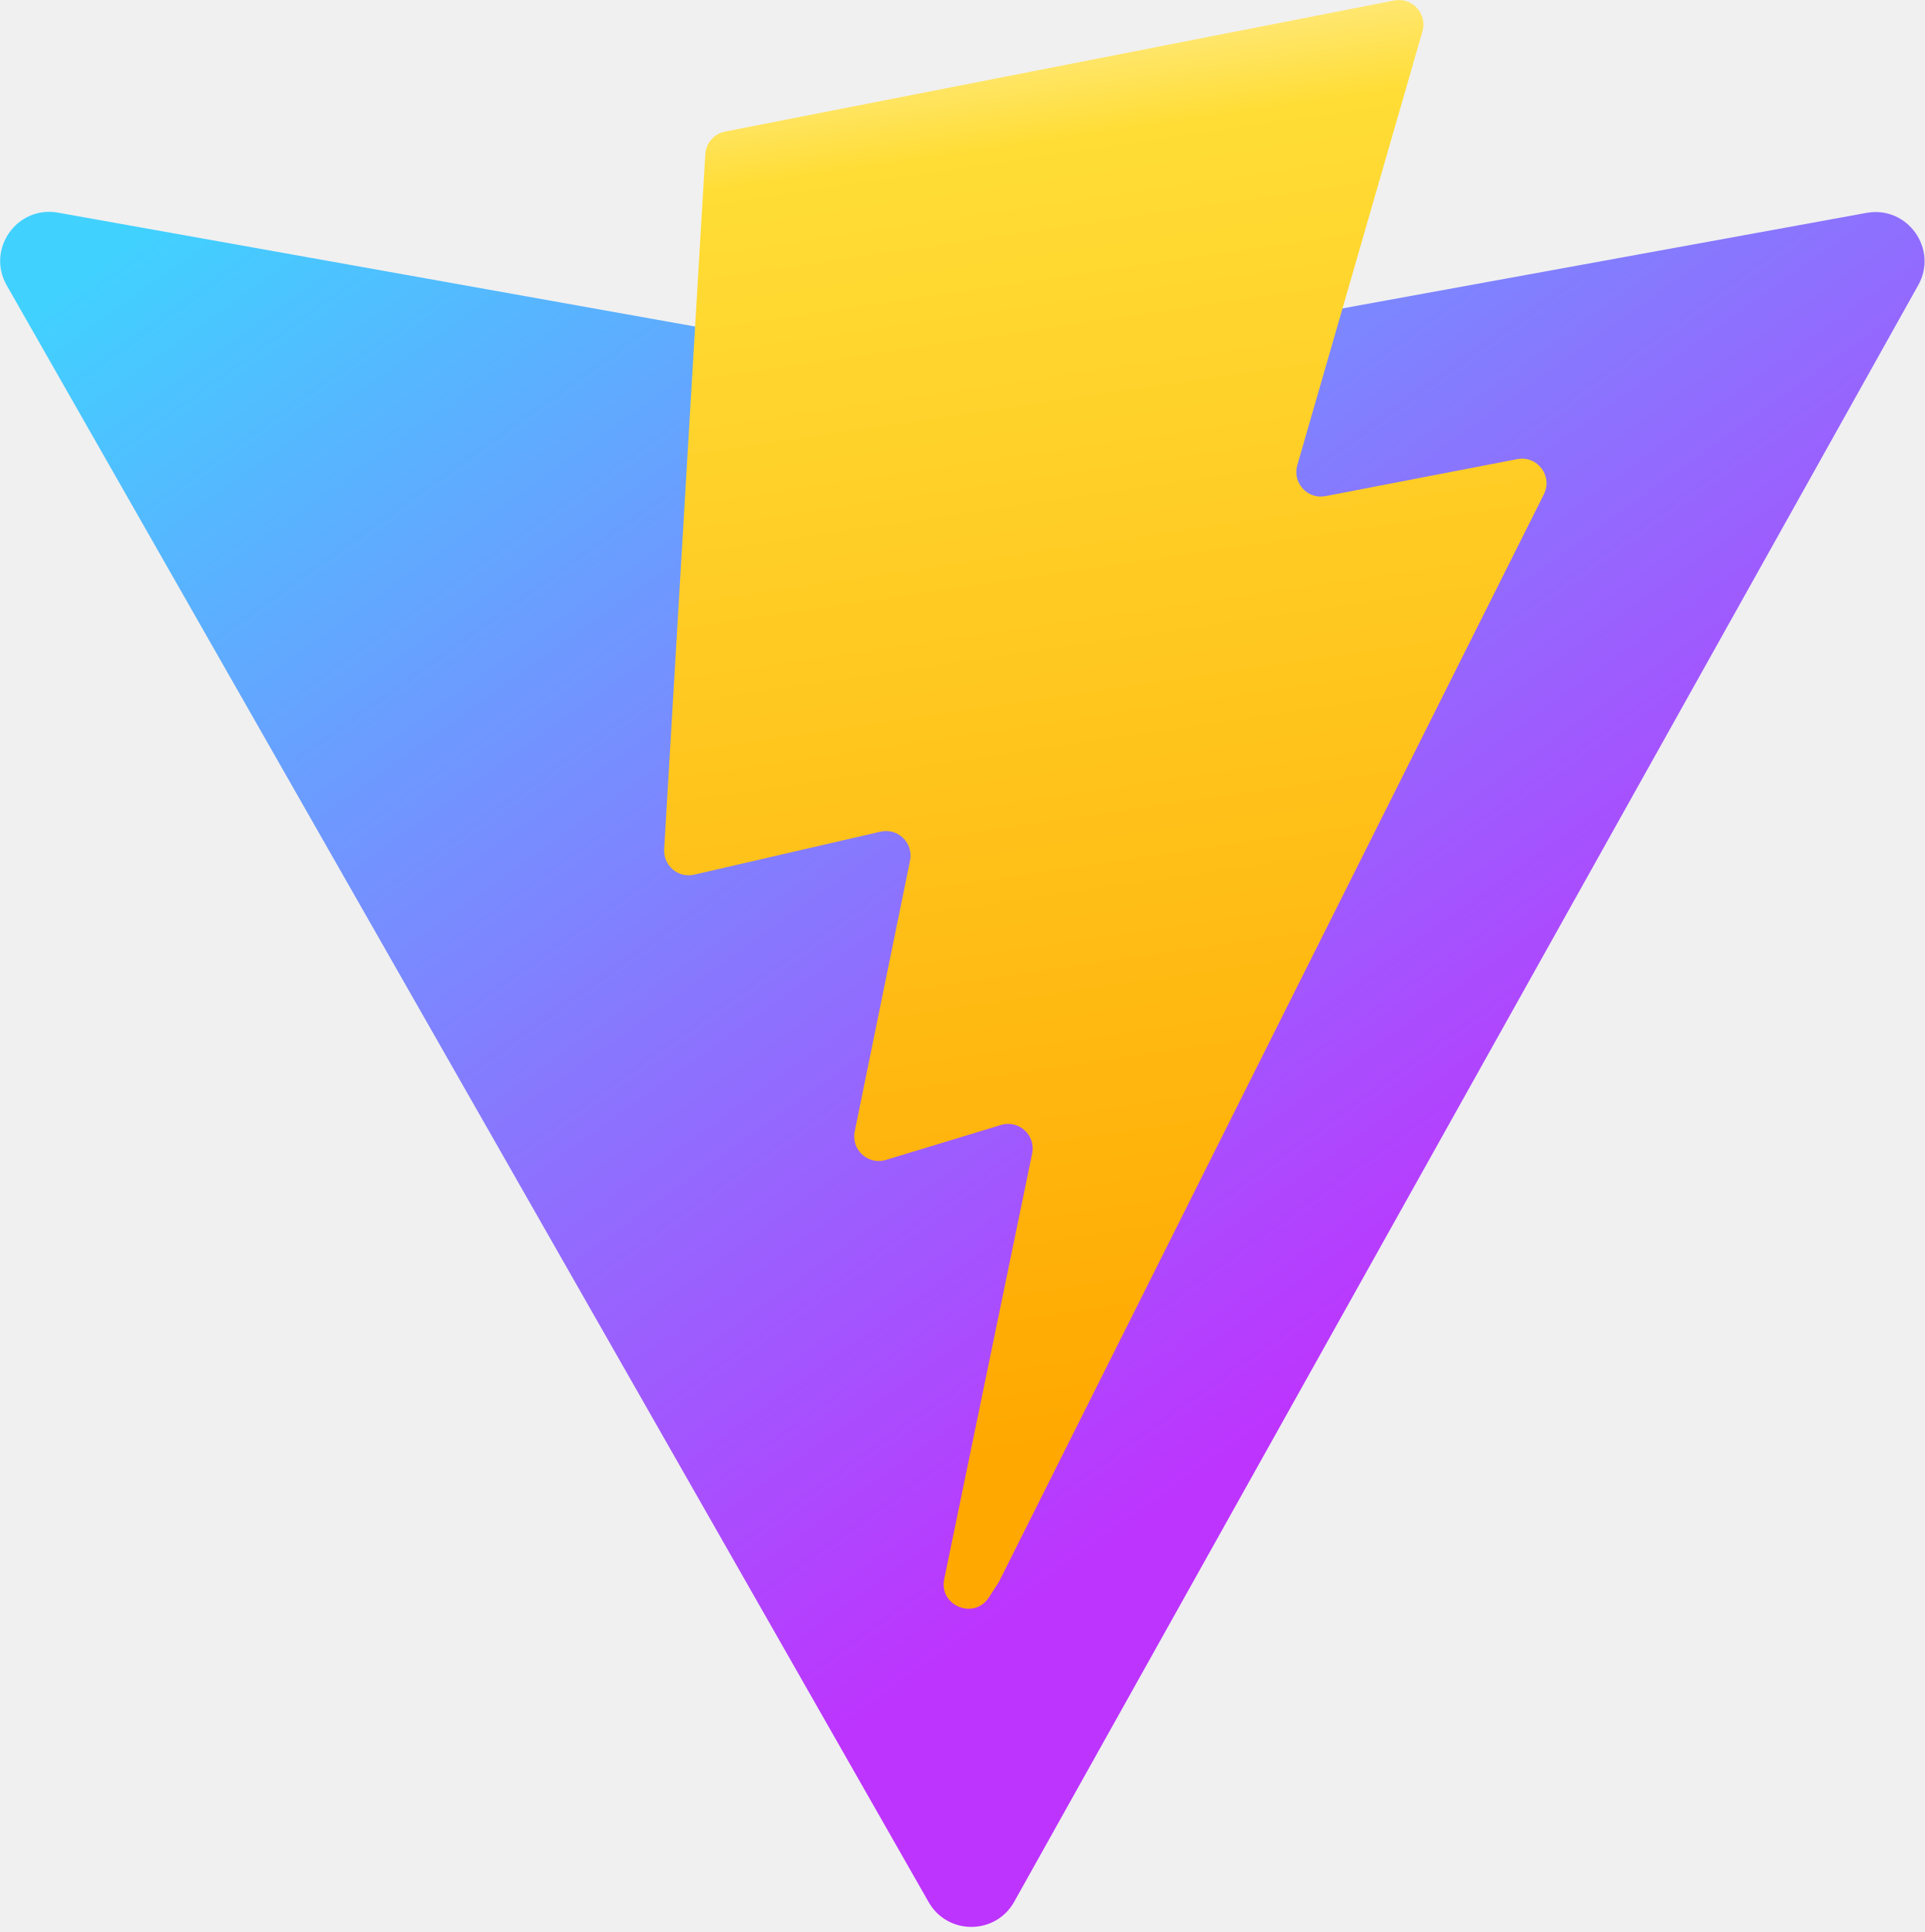
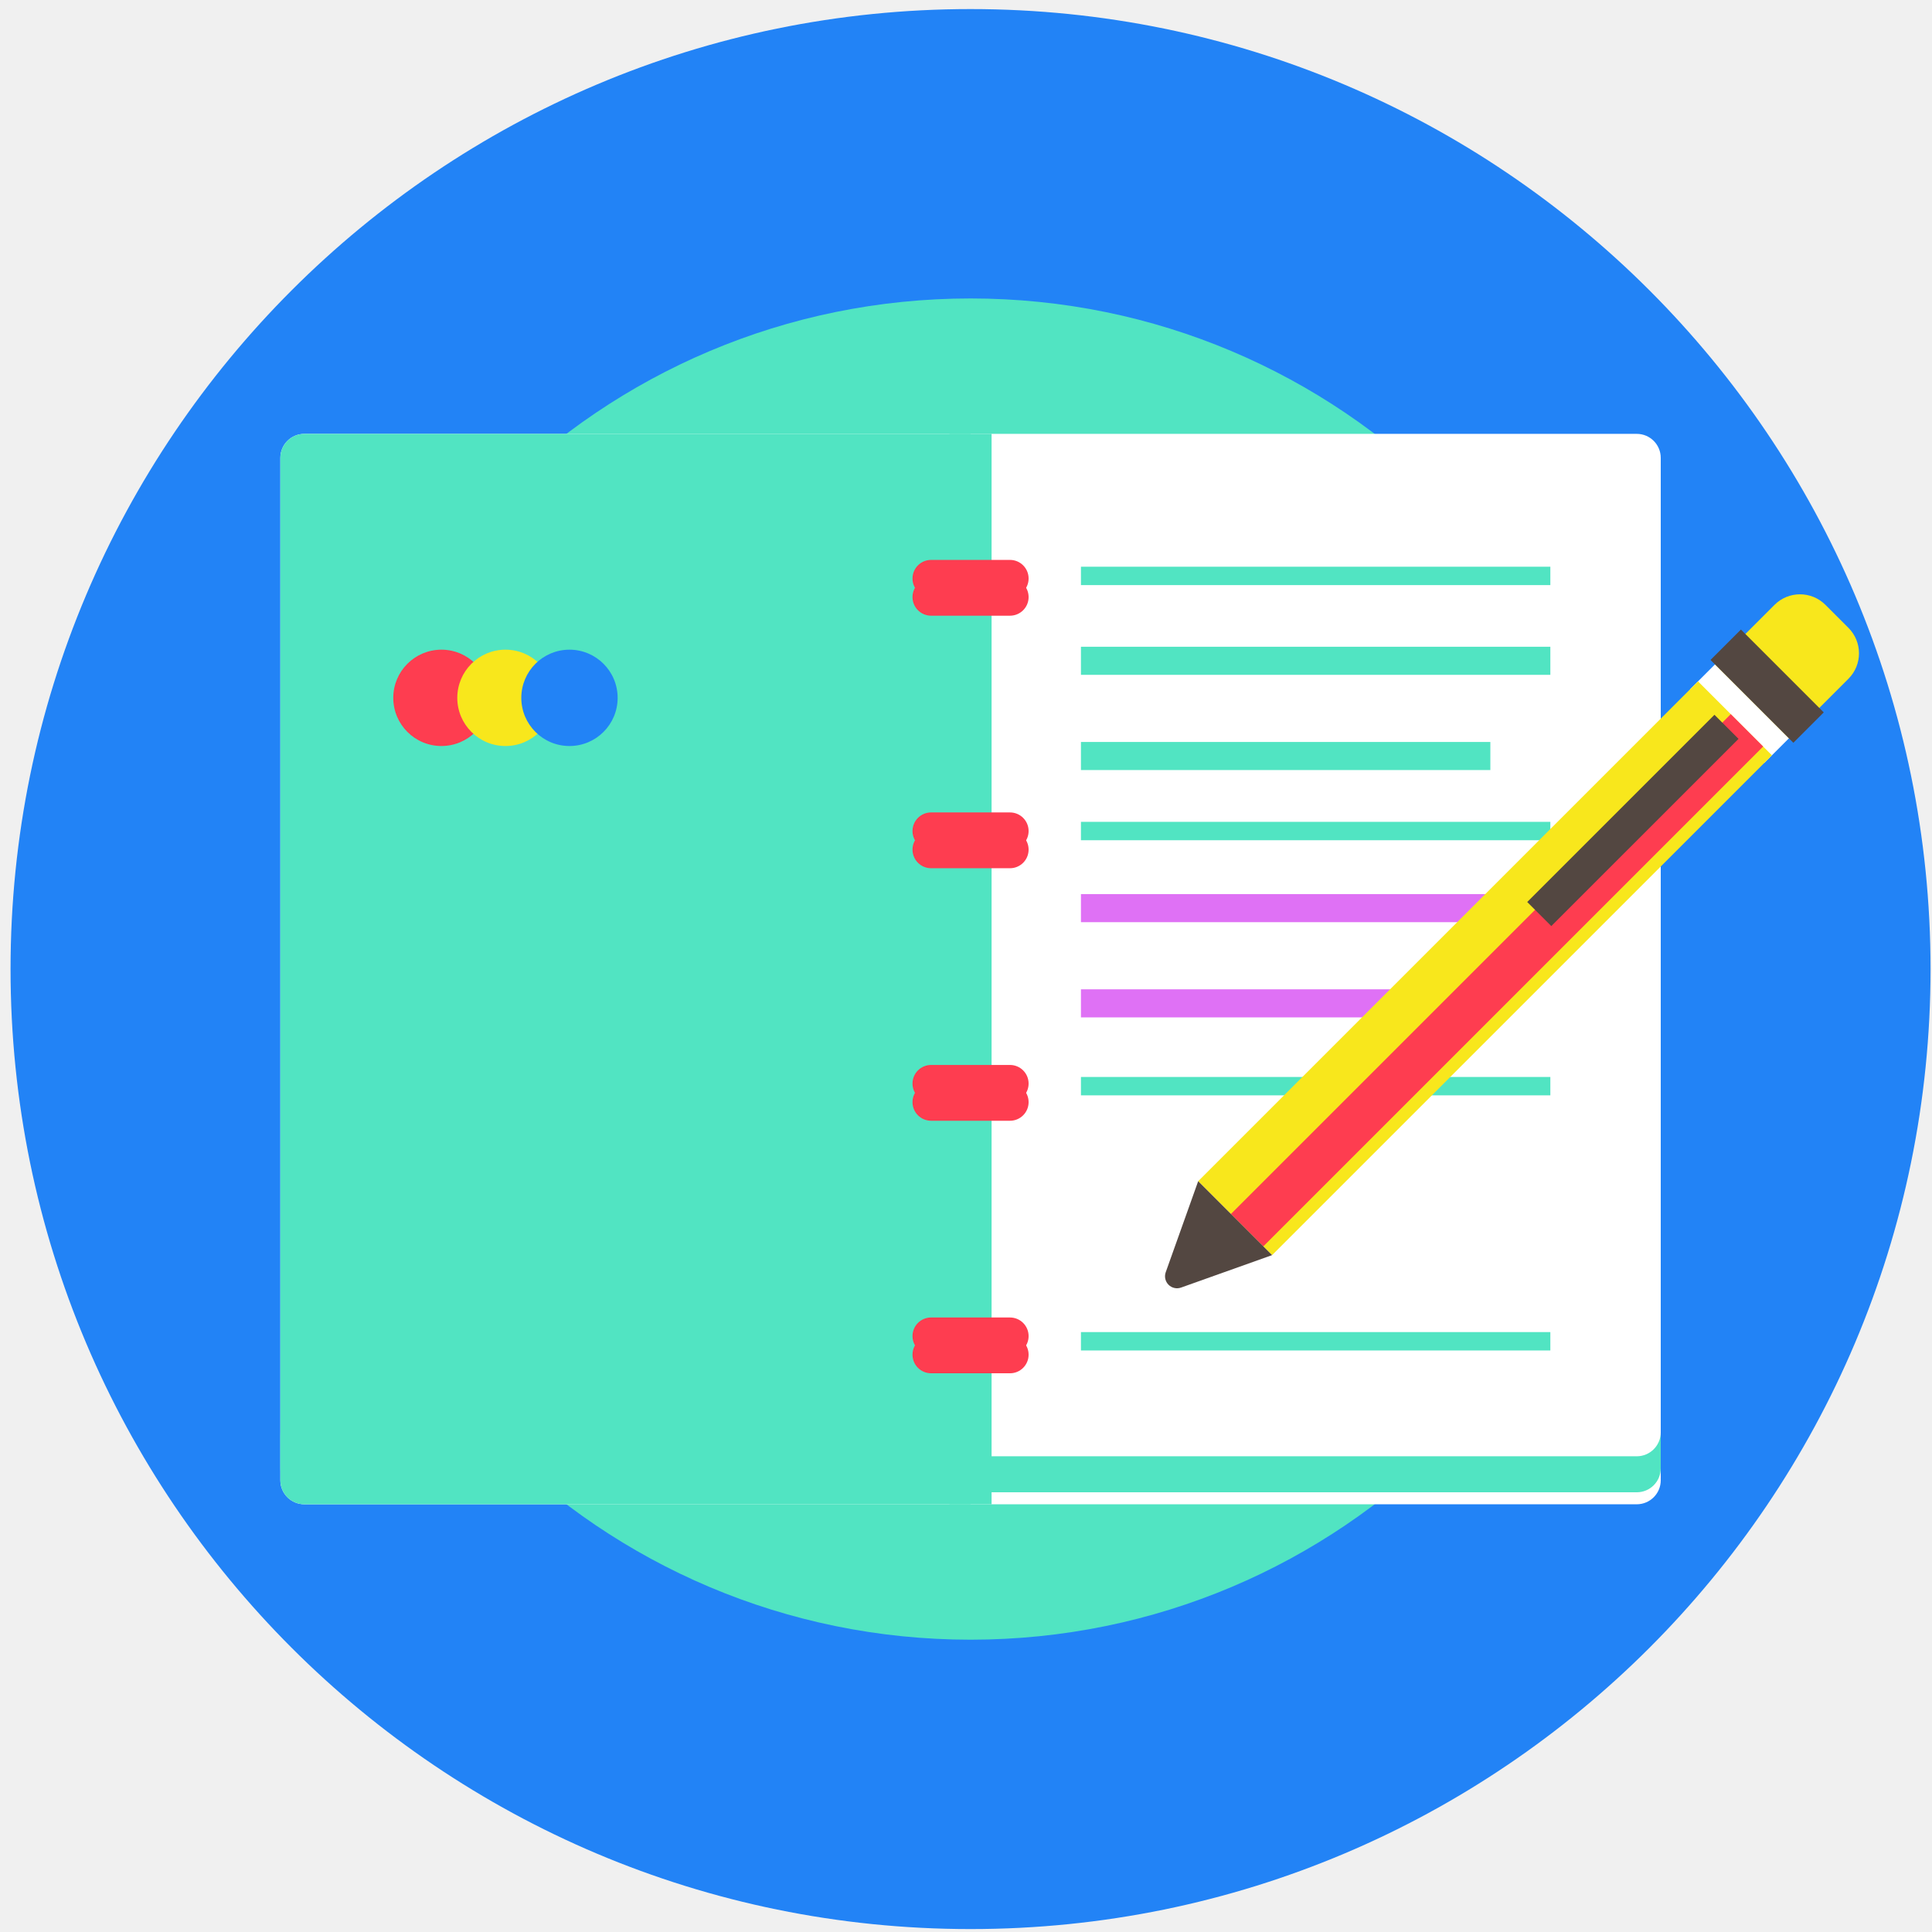
- <svg xmlns="http://www.w3.org/2000/svg" aria-hidden="true" role="img" class="iconify iconify--logos" width="31.88" height="32" preserveAspectRatio="xMidYMid meet" viewBox="0 0 256 257">
-   <defs>
-     <linearGradient id="IconifyId1813088fe1fbc01fb466" x1="-.828%" x2="57.636%" y1="7.652%" y2="78.411%">
-       <stop offset="0%" stop-color="#41D1FF" />
-       <stop offset="100%" stop-color="#BD34FE" />
-     </linearGradient>
-     <linearGradient id="IconifyId1813088fe1fbc01fb467" x1="43.376%" x2="50.316%" y1="2.242%" y2="89.03%">
-       <stop offset="0%" stop-color="#FFEA83" />
-       <stop offset="8.333%" stop-color="#FFDD35" />
-       <stop offset="100%" stop-color="#FFA800" />
-     </linearGradient>
-   </defs>
-   <path fill="url(#IconifyId1813088fe1fbc01fb466)" d="M255.153 37.938L134.897 252.976c-2.483 4.44-8.862 4.466-11.382.048L.875 37.958c-2.746-4.814 1.371-10.646 6.827-9.67l120.385 21.517a6.537 6.537 0 0 0 2.322-.004l117.867-21.483c5.438-.991 9.574 4.796 6.877 9.62Z" />
-   <path fill="url(#IconifyId1813088fe1fbc01fb467)" d="M185.432.063L96.44 17.501a3.268 3.268 0 0 0-2.634 3.014l-5.474 92.456a3.268 3.268 0 0 0 3.997 3.378l24.777-5.718c2.318-.535 4.413 1.507 3.936 3.838l-7.361 36.047c-.495 2.426 1.782 4.5 4.151 3.78l15.304-4.649c2.372-.72 4.652 1.36 4.15 3.788l-11.698 56.621c-.732 3.542 3.979 5.473 5.943 2.437l1.313-2.028l72.516-144.72c1.215-2.423-.88-5.186-3.54-4.672l-25.505 4.922c-2.396.462-4.435-1.77-3.759-4.114l16.646-57.705c.677-2.35-1.37-4.583-3.769-4.113Z" />
+ <svg xmlns="http://www.w3.org/2000/svg" t="1689775791192" class="icon" viewBox="0 0 1024 1024" version="1.1" p-id="1590" width="200" height="200">
+   <path d="M514.411 513.628m-508.82 0a508.82 508.82 0 1 0 1017.64 0 508.82 508.82 0 1 0-1017.64 0Z" fill="#2283F6" p-id="1591" />
+   <path d="M514.411 513.628m-355.442 0a355.442 355.442 0 1 0 710.885 0 355.442 355.442 0 1 0-710.885 0Z" fill="#51E4C2" p-id="1592" />
+   <path d="M867.512 797.302H161.315a12.72 12.72 0 0 1-12.72-12.72V242.675a12.72 12.72 0 0 1 12.72-12.72h706.197a12.72 12.72 0 0 1 12.72 12.72v541.906a12.72 12.72 0 0 1-12.72 12.72z" fill="#FFFFFF" p-id="1593" />
+   <path d="M514.417 229.955H161.309a12.72 12.72 0 0 0-12.72 12.72v541.906a12.72 12.72 0 0 0 12.72 12.72h353.096V229.955z" fill="#51E4C2" p-id="1594" />
+   <path d="M867.512 771.861H161.315a12.72 12.72 0 0 1-12.72-12.72v19.081a12.72 12.72 0 0 0 12.72 12.72h706.197a12.72 12.72 0 0 0 12.72-12.72v-19.081a12.72 12.72 0 0 1-12.72 12.72z" fill="#51E4C2" p-id="1595" />
+   <path d="M503.267 229.955h22.293v567.341h-22.293z" fill="#51E4C2" p-id="1596" />
+   <path d="M535.323 326.332h-41.819a9.858 9.858 0 1 1 0-19.717h41.819a9.858 9.858 0 1 1 0 19.717z" fill="#FE3D50" p-id="1597" />
+   <path d="M535.323 316.48h-41.819a9.858 9.858 0 1 1 0-19.717h41.819a9.858 9.858 0 1 1 0 19.717z" fill="#FE3D50" p-id="1598" />
+   <path d="M535.323 460.177h-41.819a9.858 9.858 0 0 1 0-19.717h41.819a9.858 9.858 0 1 1 0 19.717z" fill="#FE3D50" p-id="1599" />
+   <path d="M535.323 450.318h-41.819a9.858 9.858 0 0 1 0-19.717l41.819 0.006a9.858 9.858 0 1 1 0 19.717z" fill="#FE3D50" p-id="1600" />
+   <path d="M535.323 594.022h-41.819a9.858 9.858 0 1 1 0-19.717h41.819a9.858 9.858 0 1 1 0 19.717z" fill="#FE3D50" p-id="1601" />
+   <path d="M535.323 584.163h-41.819a9.858 9.858 0 0 1 0-19.717l41.819 0.006a9.858 9.858 0 1 1 0 19.717z" fill="#FE3D50" p-id="1602" />
+   <path d="M535.323 727.867h-41.819a9.858 9.858 0 0 1 0-19.717h41.819a9.858 9.858 0 1 1 0 19.717z" fill="#FE3D50" p-id="1603" />
+   <path d="M535.323 718.008h-41.819a9.858 9.858 0 1 1 0-19.717l41.819 0.006a9.858 9.858 0 1 1 0 19.717z" fill="#FE3D50" p-id="1604" />
+   <path d="M207.109 300.375H455.903v9.744H207.109zM207.109 435.594H455.903v9.744H207.109zM207.109 570.813H455.903v9.744H207.109zM207.109 706.032H455.903v9.744H207.109zM572.925 300.375h248.794v9.744H572.925zM572.925 435.594h248.794v9.744H572.925zM572.925 570.813h248.794v9.744H572.925zM572.925 706.032h248.794v9.744H572.925z" fill="#51E4C2" p-id="1605" />
+   <path d="M572.925 393.261h216.993v14.883H572.925zM572.925 342.792h248.794v14.883H572.925z" fill="#51E4C2" p-id="1606" />
+   <path d="M572.925 524.358h216.993v14.883H572.925zM572.925 473.889h248.794v14.883H572.925z" fill="#DF71F5" p-id="1607" />
+   <path d="M935.014 404.467l-39.179-39.179 17.287-17.287 39.179 39.179z" fill="#FFFFFF" p-id="1608" />
+   <path d="M674.231 665.244l-39.179-39.179 264.93-264.923 39.179 39.179z" fill="#F8E71C" p-id="1609" />
+   <path d="M669.588 660.601l-17.166-17.166 264.93-264.923 17.16 17.16z" fill="#FE3D50" p-id="1610" />
+   <path d="M617.854 674.314l17.204-48.249 39.179 39.179-48.255 17.198a6.36 6.36 0 0 1-8.128-8.122z" fill="#534741" p-id="1611" />
+   <path d="M948.154 391.327l-39.179-39.179 31.56-31.56a19.081 19.081 0 0 1 26.987 0l12.193 12.193a19.081 19.081 0 0 1 0 26.98l-31.56 31.566z" fill="#F8E71C" p-id="1612" />
+   <path d="M822.221 490.846l-12.765-12.765 99.239-99.233 12.765 12.765zM950.52 393.693l-43.911-43.911 16.117-16.111 43.905 43.905z" fill="#534741" p-id="1613" />
+   <path d="M233.968 369.874m-25.53 0a25.53 25.53 0 1 0 51.06 0 25.53 25.53 0 1 0-51.06 0Z" fill="#FE3D50" p-id="1614" />
+   <path d="M267.9 369.874m-25.53 0a25.53 25.53 0 1 0 51.06 0 25.53 25.53 0 1 0-51.06 0Z" fill="#F8E71C" p-id="1615" />
+   <path d="M301.832 369.874m-25.53 0a25.53 25.53 0 1 0 51.06 0 25.53 25.53 0 1 0-51.06 0Z" fill="#2283F6" p-id="1616" />
</svg>
